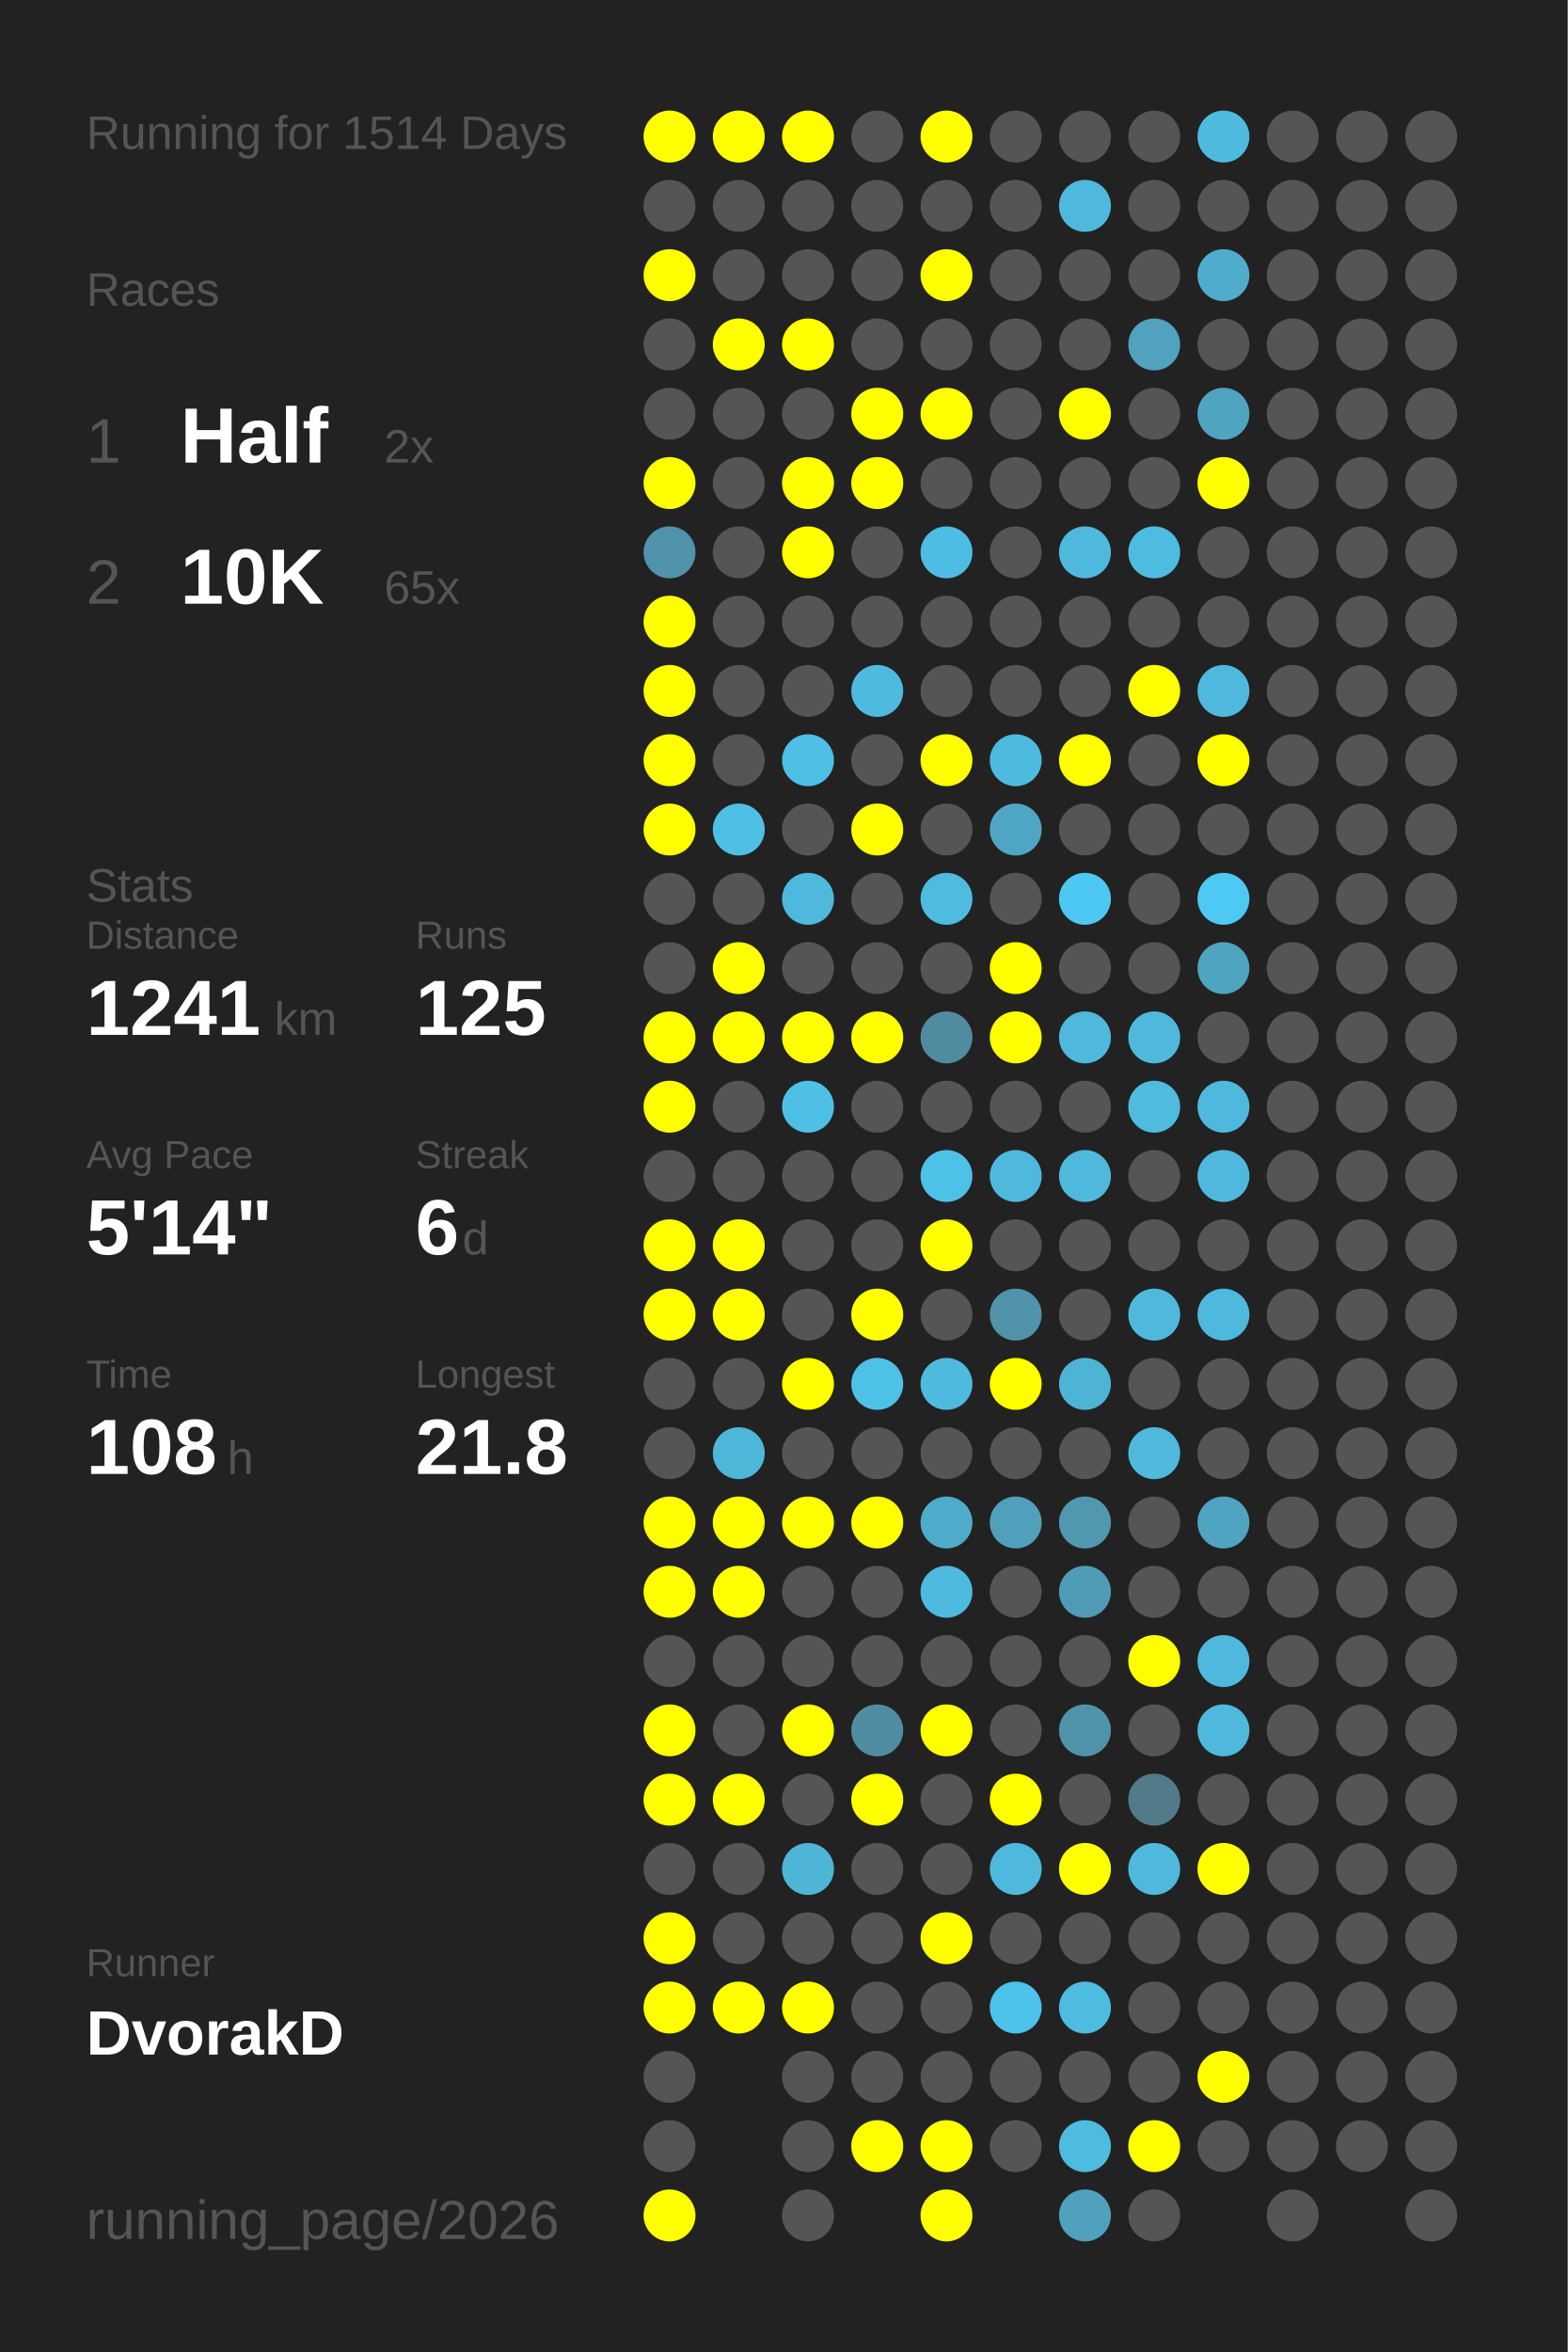
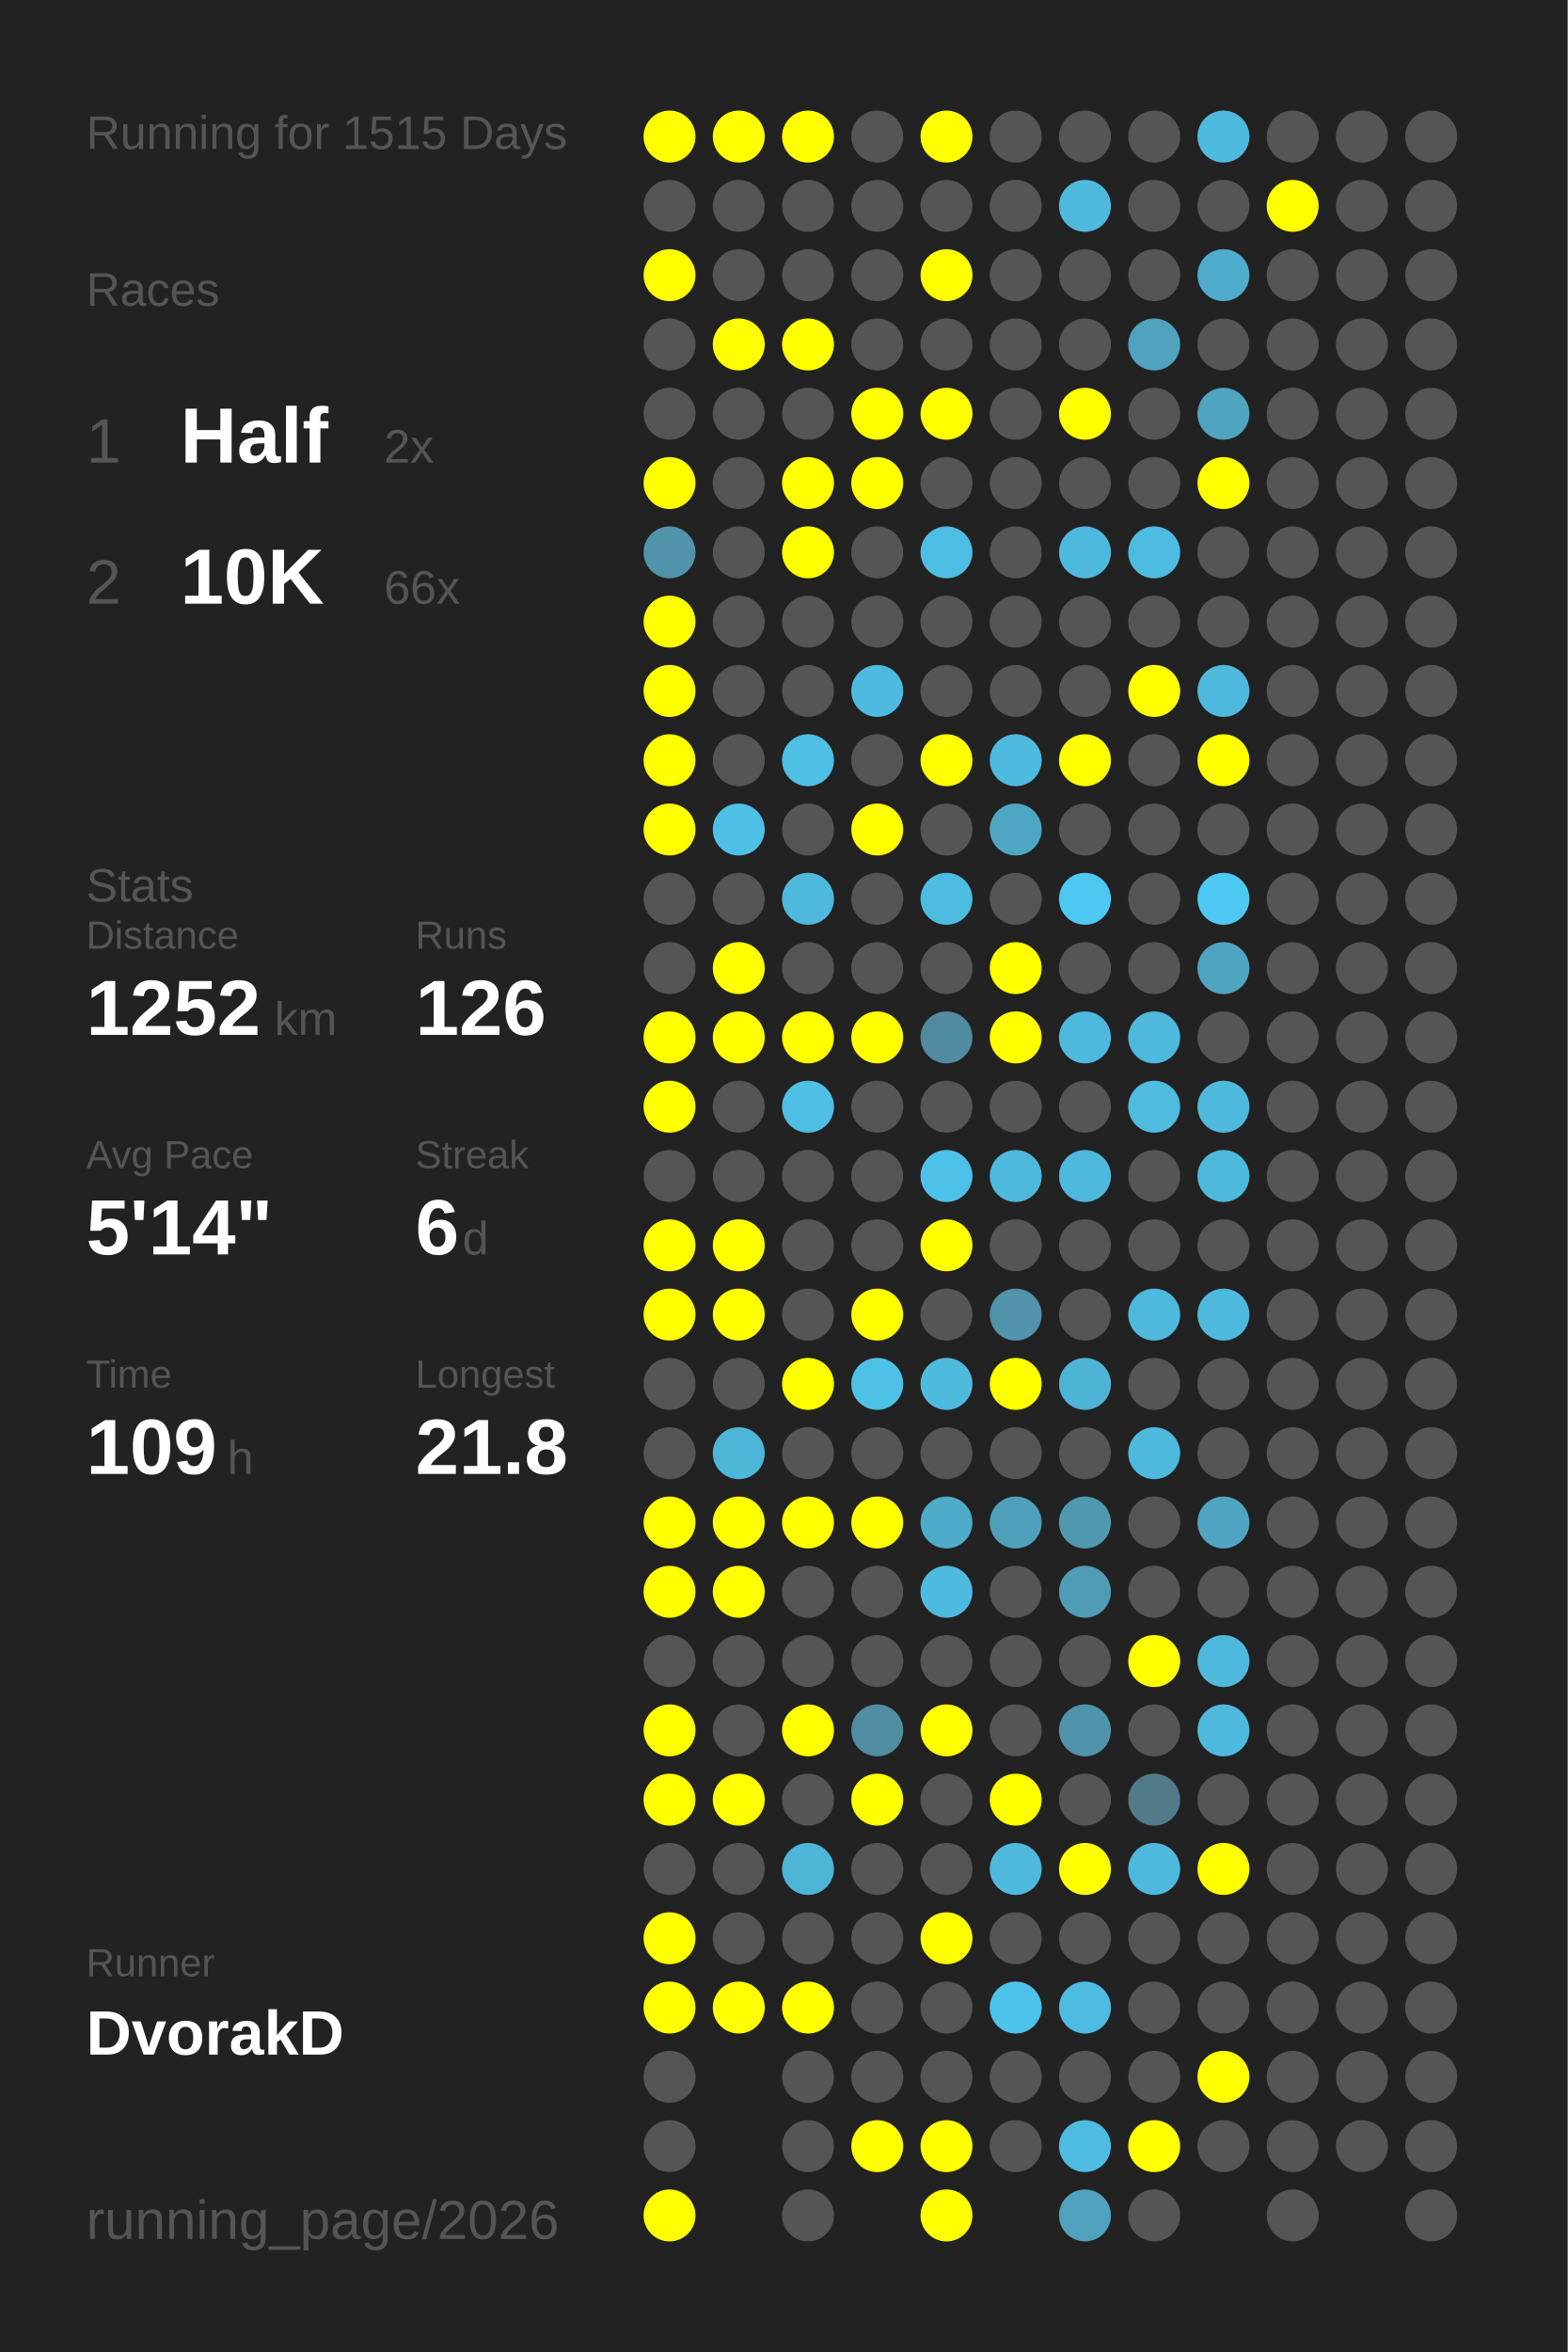
<svg xmlns="http://www.w3.org/2000/svg" baseProfile="full" height="300mm" version="1.1" viewBox="0,0,200,300" width="200mm">
  <defs />
  <rect fill="#222222" height="300" width="200" x="0" y="0" />
-   <text fill="#555555" style="font-size:6px; font-family:Arial;" x="11" y="19">Running for 1514 Days</text>
+   <text fill="#555555" style="font-size:6px; font-family:Arial;" x="11" y="19">Running for 1515 Days</text>
  <text fill="#555555" style="font-size:6px; font-family:Arial;" x="11" y="39">Races</text>
  <text fill="#555555" style="font-size:8px; font-family:Arial;" x="11" y="59">1</text>
  <text fill="#FFFFFF" style="font-size:10px; font-family:Arial; font-weight:bold;" x="23" y="59">Half</text>
  <text fill="#555555" style="font-size:6px; font-family:Arial;" x="49" y="59">2x</text>
  <text fill="#555555" style="font-size:8px; font-family:Arial;" x="11" y="77">2</text>
  <text fill="#FFFFFF" style="font-size:10px; font-family:Arial; font-weight:bold;" x="23" y="77">10K</text>
-   <text fill="#555555" style="font-size:6px; font-family:Arial;" x="49" y="77">65x</text>
+   <text fill="#555555" style="font-size:6px; font-family:Arial;" x="49" y="77">66x</text>
  <text fill="#555555" style="font-size:6px; font-family:Arial;" x="11" y="115">Stats</text>
  <text fill="#555555" style="font-size:5px; font-family:Arial;" x="11" y="121">Distance</text>
-   <text fill="#FFFFFF" style="font-size:10px; font-family:Arial; font-weight:bold;" x="11" y="132">1241</text>
+   <text fill="#FFFFFF" style="font-size:10px; font-family:Arial; font-weight:bold;" x="11" y="132">1252</text>
  <text fill="#555555" style="font-size:6px; font-family:Arial;" x="35" y="132">km</text>
  <text fill="#555555" style="font-size:5px; font-family:Arial;" x="53" y="121">Runs</text>
-   <text fill="#FFFFFF" style="font-size:10px; font-family:Arial; font-weight:bold;" x="53" y="132">125</text>
+   <text fill="#FFFFFF" style="font-size:10px; font-family:Arial; font-weight:bold;" x="53" y="132">126</text>
  <text fill="#555555" style="font-size:5px; font-family:Arial;" x="11" y="149">Avg Pace</text>
  <text fill="#FFFFFF" style="font-size:10px; font-family:Arial; font-weight:bold;" x="11" y="160">5'14"</text>
  <text fill="#555555" style="font-size:5px; font-family:Arial;" x="53" y="149">Streak</text>
  <text fill="#FFFFFF" style="font-size:10px; font-family:Arial; font-weight:bold;" x="53" y="160">6</text>
  <text fill="#555555" style="font-size:6px; font-family:Arial;" x="59" y="160">d</text>
  <text fill="#555555" style="font-size:5px; font-family:Arial;" x="11" y="177">Time</text>
-   <text fill="#FFFFFF" style="font-size:10px; font-family:Arial; font-weight:bold;" x="11" y="188">108</text>
+   <text fill="#FFFFFF" style="font-size:10px; font-family:Arial; font-weight:bold;" x="11" y="188">109</text>
  <text fill="#555555" style="font-size:6px; font-family:Arial;" x="29" y="188">h</text>
  <text fill="#555555" style="font-size:5px; font-family:Arial;" x="53" y="177">Longest</text>
  <text fill="#FFFFFF" style="font-size:10px; font-family:Arial; font-weight:bold;" x="53" y="188">21.8</text>
  <text fill="#555555" style="font-size:5px; font-family:Arial;" x="11" y="252.065">Runner</text>
  <text fill="#FFFFFF" style="font-size:8px; font-family:Arial; font-weight:bold;" x="11" y="262.065">DvorakD</text>
  <text fill="#555555" style="font-size:7px; font-family:Arial;" x="11" y="285.581">running_page/2026</text>
  <circle cx="85.417" cy="17.419" fill="#FFFF00" r="3.312" />
  <circle cx="85.417" cy="26.258" fill="#555555" r="3.312" />
  <circle cx="85.417" cy="35.097" fill="#FFFF00" r="3.312" />
  <circle cx="85.417" cy="43.935" fill="#555555" r="3.312" />
  <circle cx="85.417" cy="52.774" fill="#555555" r="3.312" />
  <circle cx="85.417" cy="61.613" fill="#FFFF00" r="3.312" />
  <circle cx="85.417" cy="70.452" fill="#5093aa" r="3.312" />
  <circle cx="85.417" cy="79.29" fill="#FFFF00" r="3.312" />
  <circle cx="85.417" cy="88.129" fill="#FFFF00" r="3.312" />
  <circle cx="85.417" cy="96.968" fill="#FFFF00" r="3.312" />
  <circle cx="85.417" cy="105.806" fill="#FFFF00" r="3.312" />
  <circle cx="85.417" cy="114.645" fill="#555555" r="3.312" />
  <circle cx="85.417" cy="123.484" fill="#555555" r="3.312" />
  <circle cx="85.417" cy="132.323" fill="#FFFF00" r="3.312" />
  <circle cx="85.417" cy="141.161" fill="#FFFF00" r="3.312" />
  <circle cx="85.417" cy="150" fill="#555555" r="3.312" />
  <circle cx="85.417" cy="158.839" fill="#FFFF00" r="3.312" />
  <circle cx="85.417" cy="167.677" fill="#FFFF00" r="3.312" />
  <circle cx="85.417" cy="176.516" fill="#555555" r="3.312" />
  <circle cx="85.417" cy="185.355" fill="#555555" r="3.312" />
  <circle cx="85.417" cy="194.194" fill="#FFFF00" r="3.312" />
  <circle cx="85.417" cy="203.032" fill="#FFFF00" r="3.312" />
  <circle cx="85.417" cy="211.871" fill="#555555" r="3.312" />
  <circle cx="85.417" cy="220.71" fill="#FFFF00" r="3.312" />
  <circle cx="85.417" cy="229.548" fill="#FFFF00" r="3.312" />
  <circle cx="85.417" cy="238.387" fill="#555555" r="3.312" />
  <circle cx="85.417" cy="247.226" fill="#FFFF00" r="3.312" />
  <circle cx="85.417" cy="256.065" fill="#FFFF00" r="3.312" />
  <circle cx="85.417" cy="264.903" fill="#555555" r="3.312" />
  <circle cx="85.417" cy="273.742" fill="#555555" r="3.312" />
  <circle cx="85.417" cy="282.581" fill="#FFFF00" r="3.312" />
  <circle cx="94.25" cy="17.419" fill="#FFFF00" r="3.312" />
  <circle cx="94.25" cy="26.258" fill="#555555" r="3.312" />
  <circle cx="94.25" cy="35.097" fill="#555555" r="3.312" />
  <circle cx="94.25" cy="43.935" fill="#FFFF00" r="3.312" />
  <circle cx="94.25" cy="52.774" fill="#555555" r="3.312" />
  <circle cx="94.25" cy="61.613" fill="#555555" r="3.312" />
  <circle cx="94.25" cy="70.452" fill="#555555" r="3.312" />
  <circle cx="94.25" cy="79.29" fill="#555555" r="3.312" />
  <circle cx="94.25" cy="88.129" fill="#555555" r="3.312" />
  <circle cx="94.25" cy="96.968" fill="#555555" r="3.312" />
  <circle cx="94.25" cy="105.806" fill="#4ebfe5" r="3.312" />
  <circle cx="94.25" cy="114.645" fill="#555555" r="3.312" />
  <circle cx="94.25" cy="123.484" fill="#FFFF00" r="3.312" />
  <circle cx="94.25" cy="132.323" fill="#FFFF00" r="3.312" />
  <circle cx="94.25" cy="141.161" fill="#555555" r="3.312" />
  <circle cx="94.25" cy="150" fill="#555555" r="3.312" />
  <circle cx="94.25" cy="158.839" fill="#FFFF00" r="3.312" />
  <circle cx="94.25" cy="167.677" fill="#FFFF00" r="3.312" />
  <circle cx="94.25" cy="176.516" fill="#555555" r="3.312" />
  <circle cx="94.25" cy="185.355" fill="#4eb6d9" r="3.312" />
  <circle cx="94.25" cy="194.194" fill="#FFFF00" r="3.312" />
  <circle cx="94.25" cy="203.032" fill="#FFFF00" r="3.312" />
  <circle cx="94.25" cy="211.871" fill="#555555" r="3.312" />
  <circle cx="94.25" cy="220.71" fill="#555555" r="3.312" />
  <circle cx="94.25" cy="229.548" fill="#FFFF00" r="3.312" />
  <circle cx="94.25" cy="238.387" fill="#555555" r="3.312" />
  <circle cx="94.25" cy="247.226" fill="#555555" r="3.312" />
  <circle cx="94.25" cy="256.065" fill="#FFFF00" r="3.312" />
  <circle cx="103.083" cy="17.419" fill="#FFFF00" r="3.312" />
  <circle cx="103.083" cy="26.258" fill="#555555" r="3.312" />
  <circle cx="103.083" cy="35.097" fill="#555555" r="3.312" />
  <circle cx="103.083" cy="43.935" fill="#FFFF00" r="3.312" />
  <circle cx="103.083" cy="52.774" fill="#555555" r="3.312" />
  <circle cx="103.083" cy="61.613" fill="#FFFF00" r="3.312" />
  <circle cx="103.083" cy="70.452" fill="#FFFF00" r="3.312" />
  <circle cx="103.083" cy="79.29" fill="#555555" r="3.312" />
  <circle cx="103.083" cy="88.129" fill="#555555" r="3.312" />
  <circle cx="103.083" cy="96.968" fill="#4ebfe5" r="3.312" />
  <circle cx="103.083" cy="105.806" fill="#555555" r="3.312" />
  <circle cx="103.083" cy="114.645" fill="#4eb9dd" r="3.312" />
  <circle cx="103.083" cy="123.484" fill="#555555" r="3.312" />
  <circle cx="103.083" cy="132.323" fill="#FFFF00" r="3.312" />
  <circle cx="103.083" cy="141.161" fill="#4ebfe5" r="3.312" />
  <circle cx="103.083" cy="150" fill="#555555" r="3.312" />
  <circle cx="103.083" cy="158.839" fill="#555555" r="3.312" />
  <circle cx="103.083" cy="167.677" fill="#555555" r="3.312" />
  <circle cx="103.083" cy="176.516" fill="#FFFF00" r="3.312" />
  <circle cx="103.083" cy="185.355" fill="#555555" r="3.312" />
  <circle cx="103.083" cy="194.194" fill="#FFFF00" r="3.312" />
  <circle cx="103.083" cy="203.032" fill="#555555" r="3.312" />
  <circle cx="103.083" cy="211.871" fill="#555555" r="3.312" />
  <circle cx="103.083" cy="220.71" fill="#FFFF00" r="3.312" />
  <circle cx="103.083" cy="229.548" fill="#555555" r="3.312" />
  <circle cx="103.083" cy="238.387" fill="#4eb5d7" r="3.312" />
  <circle cx="103.083" cy="247.226" fill="#555555" r="3.312" />
  <circle cx="103.083" cy="256.065" fill="#FFFF00" r="3.312" />
  <circle cx="103.083" cy="264.903" fill="#555555" r="3.312" />
  <circle cx="103.083" cy="273.742" fill="#555555" r="3.312" />
  <circle cx="103.083" cy="282.581" fill="#555555" r="3.312" />
  <circle cx="111.917" cy="17.419" fill="#555555" r="3.312" />
  <circle cx="111.917" cy="26.258" fill="#555555" r="3.312" />
  <circle cx="111.917" cy="35.097" fill="#555555" r="3.312" />
  <circle cx="111.917" cy="43.935" fill="#555555" r="3.312" />
  <circle cx="111.917" cy="52.774" fill="#FFFF00" r="3.312" />
  <circle cx="111.917" cy="61.613" fill="#FFFF00" r="3.312" />
  <circle cx="111.917" cy="70.452" fill="#555555" r="3.312" />
  <circle cx="111.917" cy="79.29" fill="#555555" r="3.312" />
  <circle cx="111.917" cy="88.129" fill="#4ebadf" r="3.312" />
  <circle cx="111.917" cy="96.968" fill="#555555" r="3.312" />
  <circle cx="111.917" cy="105.806" fill="#FFFF00" r="3.312" />
  <circle cx="111.917" cy="114.645" fill="#555555" r="3.312" />
  <circle cx="111.917" cy="123.484" fill="#555555" r="3.312" />
  <circle cx="111.917" cy="132.323" fill="#FFFF00" r="3.312" />
  <circle cx="111.917" cy="141.161" fill="#555555" r="3.312" />
  <circle cx="111.917" cy="150" fill="#555555" r="3.312" />
  <circle cx="111.917" cy="158.839" fill="#555555" r="3.312" />
  <circle cx="111.917" cy="167.677" fill="#FFFF00" r="3.312" />
  <circle cx="111.917" cy="176.516" fill="#4ec1e7" r="3.312" />
  <circle cx="111.917" cy="185.355" fill="#555555" r="3.312" />
  <circle cx="111.917" cy="194.194" fill="#FFFF00" r="3.312" />
  <circle cx="111.917" cy="203.032" fill="#555555" r="3.312" />
  <circle cx="111.917" cy="211.871" fill="#555555" r="3.312" />
  <circle cx="111.917" cy="220.71" fill="#518da2" r="3.312" />
  <circle cx="111.917" cy="229.548" fill="#FFFF00" r="3.312" />
  <circle cx="111.917" cy="238.387" fill="#555555" r="3.312" />
  <circle cx="111.917" cy="247.226" fill="#555555" r="3.312" />
  <circle cx="111.917" cy="256.065" fill="#555555" r="3.312" />
  <circle cx="111.917" cy="264.903" fill="#555555" r="3.312" />
  <circle cx="111.917" cy="273.742" fill="#FFFF00" r="3.312" />
  <circle cx="120.75" cy="17.419" fill="#FFFF00" r="3.312" />
  <circle cx="120.75" cy="26.258" fill="#555555" r="3.312" />
  <circle cx="120.75" cy="35.097" fill="#FFFF00" r="3.312" />
  <circle cx="120.75" cy="43.935" fill="#555555" r="3.312" />
  <circle cx="120.75" cy="52.774" fill="#FFFF00" r="3.312" />
  <circle cx="120.75" cy="61.613" fill="#555555" r="3.312" />
  <circle cx="120.75" cy="70.452" fill="#4ebde3" r="3.312" />
  <circle cx="120.75" cy="79.29" fill="#555555" r="3.312" />
  <circle cx="120.75" cy="88.129" fill="#555555" r="3.312" />
  <circle cx="120.75" cy="96.968" fill="#FFFF00" r="3.312" />
  <circle cx="120.75" cy="105.806" fill="#555555" r="3.312" />
  <circle cx="120.75" cy="114.645" fill="#4ebce1" r="3.312" />
  <circle cx="120.75" cy="123.484" fill="#555555" r="3.312" />
  <circle cx="120.75" cy="132.323" fill="#518b9f" r="3.312" />
  <circle cx="120.75" cy="141.161" fill="#555555" r="3.312" />
  <circle cx="120.75" cy="150" fill="#4ec1e9" r="3.312" />
  <circle cx="120.75" cy="158.839" fill="#FFFF00" r="3.312" />
  <circle cx="120.75" cy="167.677" fill="#555555" r="3.312" />
  <circle cx="120.75" cy="176.516" fill="#4ebade" r="3.312" />
  <circle cx="120.75" cy="185.355" fill="#555555" r="3.312" />
  <circle cx="120.75" cy="194.194" fill="#4fabca" r="3.312" />
  <circle cx="120.75" cy="203.032" fill="#4ebadf" r="3.312" />
  <circle cx="120.75" cy="211.871" fill="#555555" r="3.312" />
  <circle cx="120.75" cy="220.71" fill="#FFFF00" r="3.312" />
  <circle cx="120.75" cy="229.548" fill="#555555" r="3.312" />
  <circle cx="120.75" cy="238.387" fill="#555555" r="3.312" />
  <circle cx="120.75" cy="247.226" fill="#FFFF00" r="3.312" />
  <circle cx="120.75" cy="256.065" fill="#555555" r="3.312" />
  <circle cx="120.75" cy="264.903" fill="#555555" r="3.312" />
  <circle cx="120.75" cy="273.742" fill="#FFFF00" r="3.312" />
  <circle cx="120.75" cy="282.581" fill="#FFFF00" r="3.312" />
  <circle cx="129.583" cy="17.419" fill="#555555" r="3.312" />
  <circle cx="129.583" cy="26.258" fill="#555555" r="3.312" />
  <circle cx="129.583" cy="35.097" fill="#555555" r="3.312" />
  <circle cx="129.583" cy="43.935" fill="#555555" r="3.312" />
  <circle cx="129.583" cy="52.774" fill="#555555" r="3.312" />
  <circle cx="129.583" cy="61.613" fill="#555555" r="3.312" />
  <circle cx="129.583" cy="70.452" fill="#555555" r="3.312" />
  <circle cx="129.583" cy="79.29" fill="#555555" r="3.312" />
  <circle cx="129.583" cy="88.129" fill="#555555" r="3.312" />
  <circle cx="129.583" cy="96.968" fill="#4ebadf" r="3.312" />
  <circle cx="129.583" cy="105.806" fill="#4fa6c4" r="3.312" />
  <circle cx="129.583" cy="114.645" fill="#555555" r="3.312" />
  <circle cx="129.583" cy="123.484" fill="#FFFF00" r="3.312" />
  <circle cx="129.583" cy="132.323" fill="#FFFF00" r="3.312" />
  <circle cx="129.583" cy="141.161" fill="#555555" r="3.312" />
  <circle cx="129.583" cy="150" fill="#4eb9dd" r="3.312" />
  <circle cx="129.583" cy="158.839" fill="#555555" r="3.312" />
  <circle cx="129.583" cy="167.677" fill="#5093aa" r="3.312" />
  <circle cx="129.583" cy="176.516" fill="#FFFF00" r="3.312" />
  <circle cx="129.583" cy="185.355" fill="#555555" r="3.312" />
  <circle cx="129.583" cy="194.194" fill="#50a0bb" r="3.312" />
  <circle cx="129.583" cy="203.032" fill="#555555" r="3.312" />
  <circle cx="129.583" cy="211.871" fill="#555555" r="3.312" />
  <circle cx="129.583" cy="220.71" fill="#555555" r="3.312" />
  <circle cx="129.583" cy="229.548" fill="#FFFF00" r="3.312" />
  <circle cx="129.583" cy="238.387" fill="#4eb9dd" r="3.312" />
  <circle cx="129.583" cy="247.226" fill="#555555" r="3.312" />
  <circle cx="129.583" cy="256.065" fill="#4dc2ea" r="3.312" />
  <circle cx="129.583" cy="264.903" fill="#555555" r="3.312" />
  <circle cx="129.583" cy="273.742" fill="#555555" r="3.312" />
  <circle cx="138.417" cy="17.419" fill="#555555" r="3.312" />
  <circle cx="138.417" cy="26.258" fill="#4eb9dd" r="3.312" />
  <circle cx="138.417" cy="35.097" fill="#555555" r="3.312" />
  <circle cx="138.417" cy="43.935" fill="#555555" r="3.312" />
  <circle cx="138.417" cy="52.774" fill="#FFFF00" r="3.312" />
  <circle cx="138.417" cy="61.613" fill="#555555" r="3.312" />
  <circle cx="138.417" cy="70.452" fill="#4eb9dd" r="3.312" />
  <circle cx="138.417" cy="79.29" fill="#555555" r="3.312" />
  <circle cx="138.417" cy="88.129" fill="#555555" r="3.312" />
  <circle cx="138.417" cy="96.968" fill="#FFFF00" r="3.312" />
  <circle cx="138.417" cy="105.806" fill="#555555" r="3.312" />
  <circle cx="138.417" cy="114.645" fill="#4dc8f2" r="3.312" />
  <circle cx="138.417" cy="123.484" fill="#555555" r="3.312" />
  <circle cx="138.417" cy="132.323" fill="#4eb9dd" r="3.312" />
  <circle cx="138.417" cy="141.161" fill="#555555" r="3.312" />
  <circle cx="138.417" cy="150" fill="#4eb9dd" r="3.312" />
  <circle cx="138.417" cy="158.839" fill="#555555" r="3.312" />
  <circle cx="138.417" cy="167.677" fill="#555555" r="3.312" />
  <circle cx="138.417" cy="176.516" fill="#4eb4d6" r="3.312" />
  <circle cx="138.417" cy="185.355" fill="#555555" r="3.312" />
  <circle cx="138.417" cy="194.194" fill="#5098b0" r="3.312" />
  <circle cx="138.417" cy="203.032" fill="#509bb5" r="3.312" />
  <circle cx="138.417" cy="211.871" fill="#555555" r="3.312" />
  <circle cx="138.417" cy="220.71" fill="#5094ab" r="3.312" />
  <circle cx="138.417" cy="229.548" fill="#555555" r="3.312" />
  <circle cx="138.417" cy="238.387" fill="#FFFF00" r="3.312" />
  <circle cx="138.417" cy="247.226" fill="#555555" r="3.312" />
  <circle cx="138.417" cy="256.065" fill="#4ebbe0" r="3.312" />
  <circle cx="138.417" cy="264.903" fill="#555555" r="3.312" />
  <circle cx="138.417" cy="273.742" fill="#4ebbe0" r="3.312" />
  <circle cx="138.417" cy="282.581" fill="#50a1bd" r="3.312" />
  <circle cx="147.25" cy="17.419" fill="#555555" r="3.312" />
  <circle cx="147.25" cy="26.258" fill="#555555" r="3.312" />
  <circle cx="147.25" cy="35.097" fill="#555555" r="3.312" />
  <circle cx="147.25" cy="43.935" fill="#50a2be" r="3.312" />
  <circle cx="147.25" cy="52.774" fill="#555555" r="3.312" />
  <circle cx="147.25" cy="61.613" fill="#555555" r="3.312" />
  <circle cx="147.25" cy="70.452" fill="#4ebce1" r="3.312" />
  <circle cx="147.25" cy="79.29" fill="#555555" r="3.312" />
  <circle cx="147.25" cy="88.129" fill="#FFFF00" r="3.312" />
  <circle cx="147.25" cy="96.968" fill="#555555" r="3.312" />
  <circle cx="147.25" cy="105.806" fill="#555555" r="3.312" />
  <circle cx="147.25" cy="114.645" fill="#555555" r="3.312" />
  <circle cx="147.25" cy="123.484" fill="#555555" r="3.312" />
  <circle cx="147.25" cy="132.323" fill="#4eb9dd" r="3.312" />
  <circle cx="147.25" cy="141.161" fill="#4ebbdf" r="3.312" />
  <circle cx="147.25" cy="150" fill="#555555" r="3.312" />
  <circle cx="147.25" cy="158.839" fill="#555555" r="3.312" />
  <circle cx="147.25" cy="167.677" fill="#4eb9dd" r="3.312" />
  <circle cx="147.25" cy="176.516" fill="#555555" r="3.312" />
  <circle cx="147.25" cy="185.355" fill="#4eb9dd" r="3.312" />
  <circle cx="147.25" cy="194.194" fill="#555555" r="3.312" />
  <circle cx="147.25" cy="203.032" fill="#555555" r="3.312" />
  <circle cx="147.25" cy="211.871" fill="#FFFF00" r="3.312" />
  <circle cx="147.25" cy="220.71" fill="#555555" r="3.312" />
  <circle cx="147.25" cy="229.548" fill="#527b89" r="3.312" />
  <circle cx="147.25" cy="238.387" fill="#4eb9dd" r="3.312" />
  <circle cx="147.25" cy="247.226" fill="#555555" r="3.312" />
  <circle cx="147.25" cy="256.065" fill="#555555" r="3.312" />
  <circle cx="147.25" cy="264.903" fill="#555555" r="3.312" />
  <circle cx="147.25" cy="273.742" fill="#FFFF00" r="3.312" />
  <circle cx="147.25" cy="282.581" fill="#555555" r="3.312" />
  <circle cx="156.083" cy="17.419" fill="#4ebade" r="3.312" />
  <circle cx="156.083" cy="26.258" fill="#555555" r="3.312" />
  <circle cx="156.083" cy="35.097" fill="#4faccc" r="3.312" />
  <circle cx="156.083" cy="43.935" fill="#555555" r="3.312" />
  <circle cx="156.083" cy="52.774" fill="#4fa4c0" r="3.312" />
  <circle cx="156.083" cy="61.613" fill="#FFFF00" r="3.312" />
  <circle cx="156.083" cy="70.452" fill="#555555" r="3.312" />
  <circle cx="156.083" cy="79.29" fill="#555555" r="3.312" />
  <circle cx="156.083" cy="88.129" fill="#4eb9dd" r="3.312" />
  <circle cx="156.083" cy="96.968" fill="#FFFF00" r="3.312" />
  <circle cx="156.083" cy="105.806" fill="#555555" r="3.312" />
  <circle cx="156.083" cy="114.645" fill="#4dc9f3" r="3.312" />
  <circle cx="156.083" cy="123.484" fill="#4fa4c0" r="3.312" />
  <circle cx="156.083" cy="132.323" fill="#555555" r="3.312" />
  <circle cx="156.083" cy="141.161" fill="#4eb9dd" r="3.312" />
  <circle cx="156.083" cy="150" fill="#4eb9dd" r="3.312" />
  <circle cx="156.083" cy="158.839" fill="#555555" r="3.312" />
  <circle cx="156.083" cy="167.677" fill="#4eb9dd" r="3.312" />
  <circle cx="156.083" cy="176.516" fill="#555555" r="3.312" />
  <circle cx="156.083" cy="185.355" fill="#555555" r="3.312" />
  <circle cx="156.083" cy="194.194" fill="#4fa4c1" r="3.312" />
  <circle cx="156.083" cy="203.032" fill="#555555" r="3.312" />
  <circle cx="156.083" cy="211.871" fill="#4eb9dd" r="3.312" />
  <circle cx="156.083" cy="220.71" fill="#4eb9dd" r="3.312" />
  <circle cx="156.083" cy="229.548" fill="#555555" r="3.312" />
  <circle cx="156.083" cy="238.387" fill="#FFFF00" r="3.312" />
  <circle cx="156.083" cy="247.226" fill="#555555" r="3.312" />
  <circle cx="156.083" cy="256.065" fill="#555555" r="3.312" />
  <circle cx="156.083" cy="264.903" fill="#FFFF00" r="3.312" />
  <circle cx="156.083" cy="273.742" fill="#555555" r="3.312" />
  <circle cx="164.917" cy="17.419" fill="#555555" r="3.312" />
-   <circle cx="164.917" cy="26.258" fill="#555555" r="3.312" />
+   <circle cx="164.917" cy="26.258" fill="#FFFF00" r="3.312" />
  <circle cx="164.917" cy="35.097" fill="#555555" r="3.312" />
  <circle cx="164.917" cy="43.935" fill="#555555" r="3.312" />
  <circle cx="164.917" cy="52.774" fill="#555555" r="3.312" />
  <circle cx="164.917" cy="61.613" fill="#555555" r="3.312" />
  <circle cx="164.917" cy="70.452" fill="#555555" r="3.312" />
  <circle cx="164.917" cy="79.29" fill="#555555" r="3.312" />
  <circle cx="164.917" cy="88.129" fill="#555555" r="3.312" />
  <circle cx="164.917" cy="96.968" fill="#555555" r="3.312" />
  <circle cx="164.917" cy="105.806" fill="#555555" r="3.312" />
  <circle cx="164.917" cy="114.645" fill="#555555" r="3.312" />
  <circle cx="164.917" cy="123.484" fill="#555555" r="3.312" />
  <circle cx="164.917" cy="132.323" fill="#555555" r="3.312" />
  <circle cx="164.917" cy="141.161" fill="#555555" r="3.312" />
  <circle cx="164.917" cy="150" fill="#555555" r="3.312" />
  <circle cx="164.917" cy="158.839" fill="#555555" r="3.312" />
  <circle cx="164.917" cy="167.677" fill="#555555" r="3.312" />
  <circle cx="164.917" cy="176.516" fill="#555555" r="3.312" />
  <circle cx="164.917" cy="185.355" fill="#555555" r="3.312" />
  <circle cx="164.917" cy="194.194" fill="#555555" r="3.312" />
  <circle cx="164.917" cy="203.032" fill="#555555" r="3.312" />
  <circle cx="164.917" cy="211.871" fill="#555555" r="3.312" />
  <circle cx="164.917" cy="220.71" fill="#555555" r="3.312" />
  <circle cx="164.917" cy="229.548" fill="#555555" r="3.312" />
  <circle cx="164.917" cy="238.387" fill="#555555" r="3.312" />
  <circle cx="164.917" cy="247.226" fill="#555555" r="3.312" />
  <circle cx="164.917" cy="256.065" fill="#555555" r="3.312" />
  <circle cx="164.917" cy="264.903" fill="#555555" r="3.312" />
  <circle cx="164.917" cy="273.742" fill="#555555" r="3.312" />
  <circle cx="164.917" cy="282.581" fill="#555555" r="3.312" />
  <circle cx="173.75" cy="17.419" fill="#555555" r="3.312" />
  <circle cx="173.75" cy="26.258" fill="#555555" r="3.312" />
  <circle cx="173.75" cy="35.097" fill="#555555" r="3.312" />
  <circle cx="173.75" cy="43.935" fill="#555555" r="3.312" />
  <circle cx="173.75" cy="52.774" fill="#555555" r="3.312" />
  <circle cx="173.75" cy="61.613" fill="#555555" r="3.312" />
  <circle cx="173.75" cy="70.452" fill="#555555" r="3.312" />
  <circle cx="173.75" cy="79.29" fill="#555555" r="3.312" />
  <circle cx="173.75" cy="88.129" fill="#555555" r="3.312" />
  <circle cx="173.75" cy="96.968" fill="#555555" r="3.312" />
  <circle cx="173.75" cy="105.806" fill="#555555" r="3.312" />
  <circle cx="173.75" cy="114.645" fill="#555555" r="3.312" />
  <circle cx="173.75" cy="123.484" fill="#555555" r="3.312" />
  <circle cx="173.75" cy="132.323" fill="#555555" r="3.312" />
  <circle cx="173.75" cy="141.161" fill="#555555" r="3.312" />
  <circle cx="173.75" cy="150" fill="#555555" r="3.312" />
  <circle cx="173.75" cy="158.839" fill="#555555" r="3.312" />
  <circle cx="173.75" cy="167.677" fill="#555555" r="3.312" />
  <circle cx="173.75" cy="176.516" fill="#555555" r="3.312" />
  <circle cx="173.75" cy="185.355" fill="#555555" r="3.312" />
  <circle cx="173.75" cy="194.194" fill="#555555" r="3.312" />
  <circle cx="173.75" cy="203.032" fill="#555555" r="3.312" />
  <circle cx="173.75" cy="211.871" fill="#555555" r="3.312" />
  <circle cx="173.75" cy="220.71" fill="#555555" r="3.312" />
  <circle cx="173.75" cy="229.548" fill="#555555" r="3.312" />
  <circle cx="173.75" cy="238.387" fill="#555555" r="3.312" />
  <circle cx="173.75" cy="247.226" fill="#555555" r="3.312" />
  <circle cx="173.75" cy="256.065" fill="#555555" r="3.312" />
  <circle cx="173.75" cy="264.903" fill="#555555" r="3.312" />
  <circle cx="173.75" cy="273.742" fill="#555555" r="3.312" />
  <circle cx="182.583" cy="17.419" fill="#555555" r="3.312" />
  <circle cx="182.583" cy="26.258" fill="#555555" r="3.312" />
  <circle cx="182.583" cy="35.097" fill="#555555" r="3.312" />
  <circle cx="182.583" cy="43.935" fill="#555555" r="3.312" />
  <circle cx="182.583" cy="52.774" fill="#555555" r="3.312" />
  <circle cx="182.583" cy="61.613" fill="#555555" r="3.312" />
  <circle cx="182.583" cy="70.452" fill="#555555" r="3.312" />
  <circle cx="182.583" cy="79.29" fill="#555555" r="3.312" />
  <circle cx="182.583" cy="88.129" fill="#555555" r="3.312" />
  <circle cx="182.583" cy="96.968" fill="#555555" r="3.312" />
  <circle cx="182.583" cy="105.806" fill="#555555" r="3.312" />
  <circle cx="182.583" cy="114.645" fill="#555555" r="3.312" />
  <circle cx="182.583" cy="123.484" fill="#555555" r="3.312" />
  <circle cx="182.583" cy="132.323" fill="#555555" r="3.312" />
  <circle cx="182.583" cy="141.161" fill="#555555" r="3.312" />
  <circle cx="182.583" cy="150" fill="#555555" r="3.312" />
  <circle cx="182.583" cy="158.839" fill="#555555" r="3.312" />
  <circle cx="182.583" cy="167.677" fill="#555555" r="3.312" />
  <circle cx="182.583" cy="176.516" fill="#555555" r="3.312" />
  <circle cx="182.583" cy="185.355" fill="#555555" r="3.312" />
  <circle cx="182.583" cy="194.194" fill="#555555" r="3.312" />
  <circle cx="182.583" cy="203.032" fill="#555555" r="3.312" />
  <circle cx="182.583" cy="211.871" fill="#555555" r="3.312" />
  <circle cx="182.583" cy="220.71" fill="#555555" r="3.312" />
  <circle cx="182.583" cy="229.548" fill="#555555" r="3.312" />
  <circle cx="182.583" cy="238.387" fill="#555555" r="3.312" />
  <circle cx="182.583" cy="247.226" fill="#555555" r="3.312" />
  <circle cx="182.583" cy="256.065" fill="#555555" r="3.312" />
  <circle cx="182.583" cy="264.903" fill="#555555" r="3.312" />
  <circle cx="182.583" cy="273.742" fill="#555555" r="3.312" />
  <circle cx="182.583" cy="282.581" fill="#555555" r="3.312" />
</svg>
